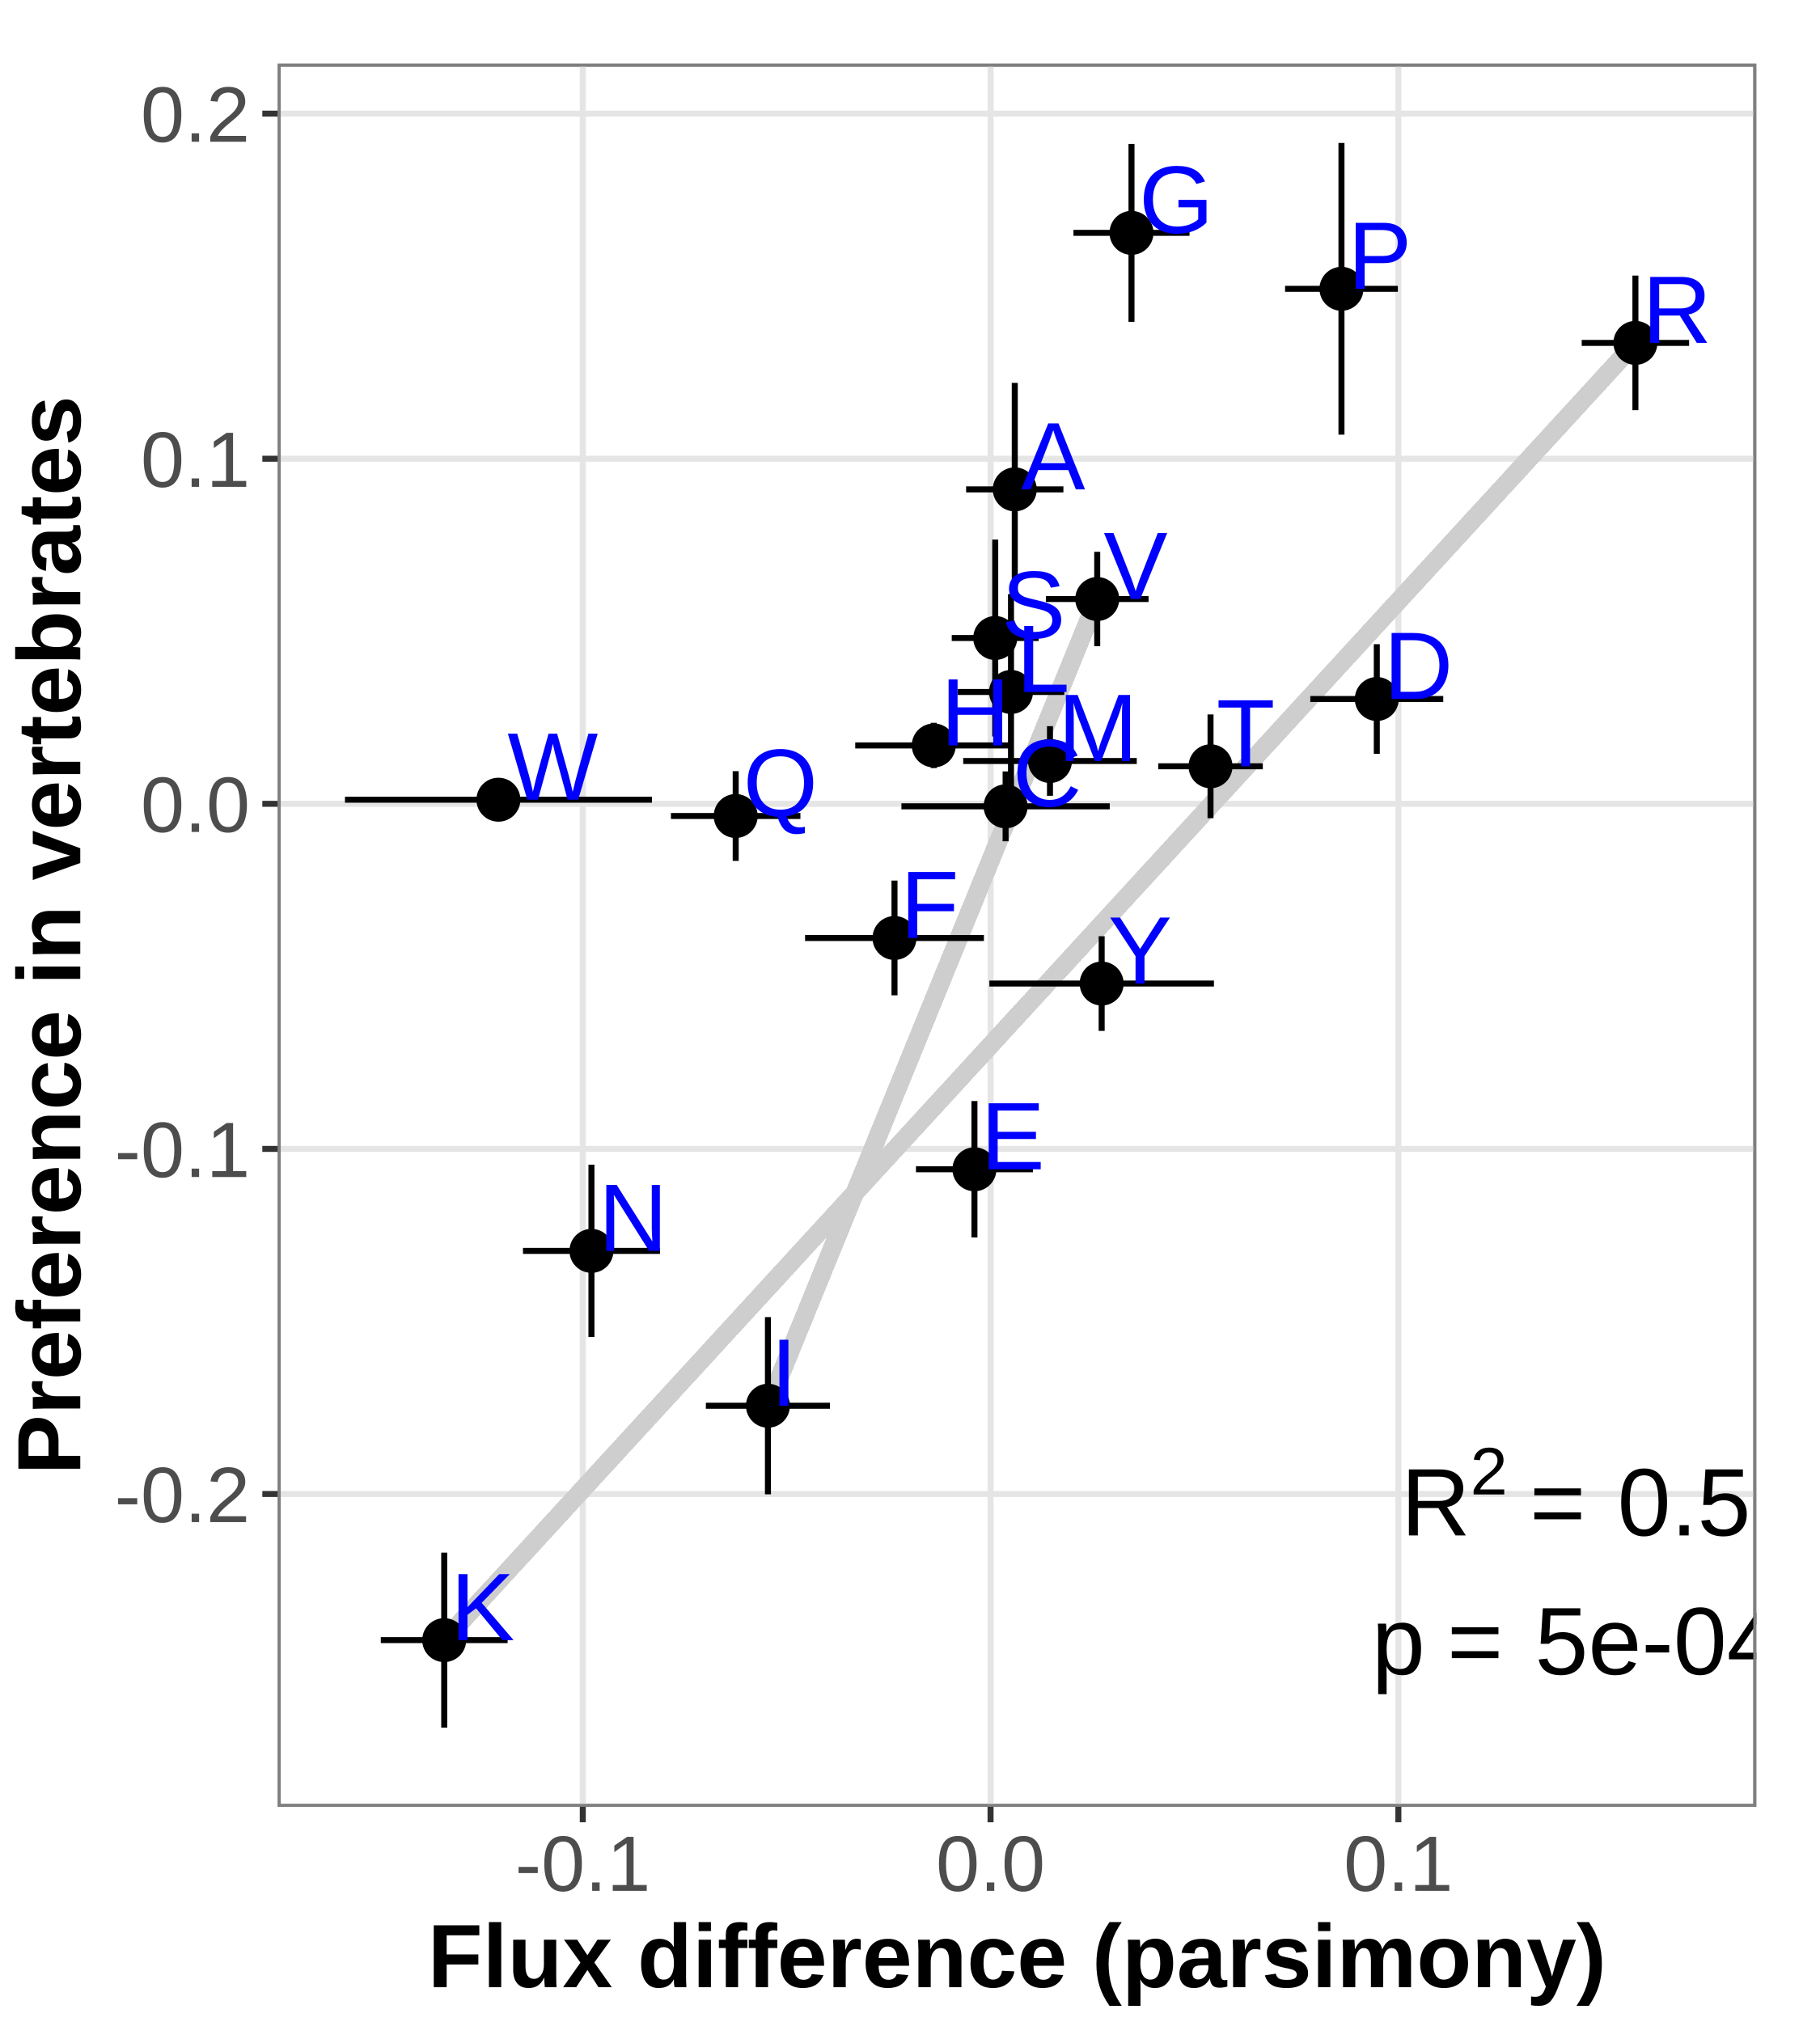
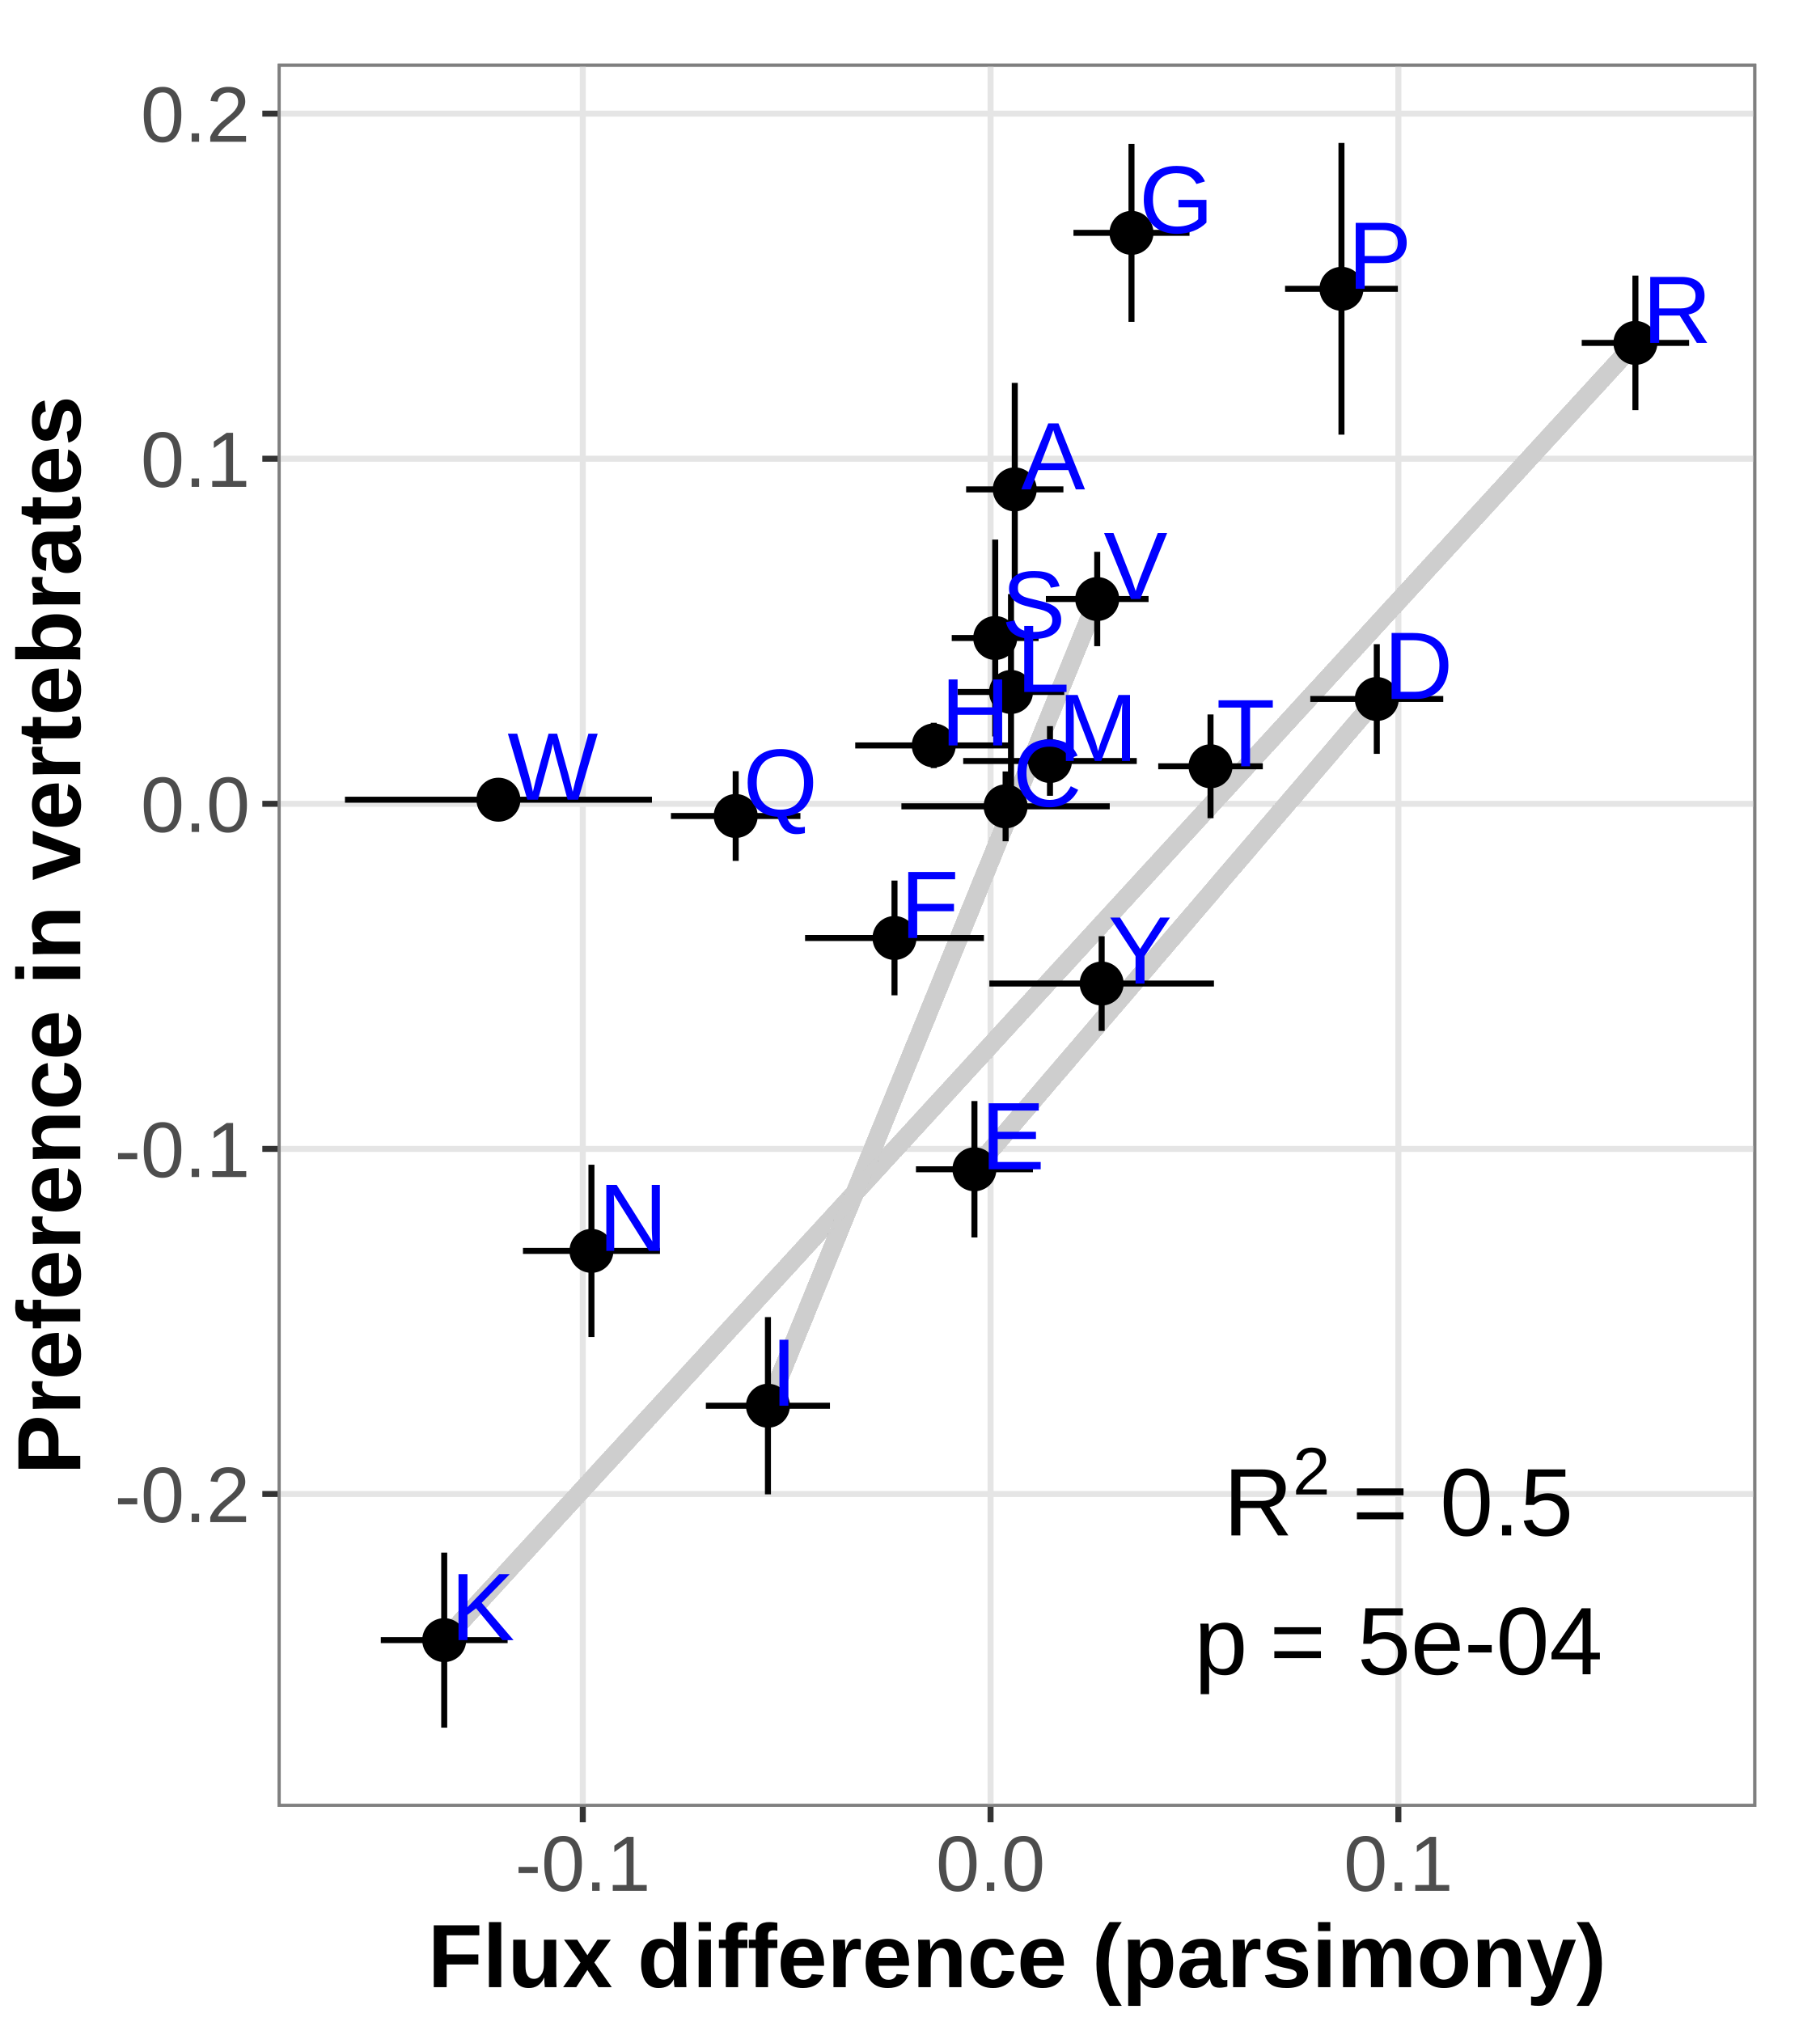
<svg xmlns="http://www.w3.org/2000/svg" class="svglite" width="324.00pt" height="360.00pt" viewBox="0 0 324.00 360.00">
  <defs>
    <style type="text/css">
    .svglite line, .svglite polyline, .svglite polygon, .svglite path, .svglite rect, .svglite circle {
      fill: none;
      stroke: #000000;
      stroke-linecap: round;
      stroke-linejoin: round;
      stroke-miterlimit: 10.00;
    }
    .svglite text {
      white-space: pre;
    }
  </style>
  </defs>
  <rect width="100%" height="100%" style="stroke: none; fill: #FFFFFF;" />
  <defs>
    <clipPath id="cpMC4wMHwzMjQuMDB8MC4wMHwzNjAuMDA=">
      <rect x="0.00" y="0.00" width="324.00" height="360.00" />
    </clipPath>
  </defs>
  <g clip-path="url(#cpMC4wMHwzMjQuMDB8MC4wMHwzNjAuMDA=)">
    <rect x="0.00" y="0.00" width="324.00" height="360.00" style="stroke-width: 1.07; stroke: #FFFFFF; fill: #FFFFFF;" />
  </g>
  <defs>
    <clipPath id="cpNDkuNDR8MzEyLjY2fDExLjM0fDMyMS43MA==">
      <rect x="49.44" y="11.34" width="263.22" height="310.36" />
    </clipPath>
  </defs>
  <g clip-path="url(#cpNDkuNDR8MzEyLjY2fDExLjM0fDMyMS43MA==)">
    <rect x="49.44" y="11.34" width="263.22" height="310.36" style="stroke-width: 1.07; stroke: #7F7F7F; fill: #FFFFFF;" />
    <polyline points="49.44,265.99 312.66,265.99 " style="stroke-width: 1.07; stroke: #E5E5E5; stroke-linecap: butt;" />
    <polyline points="49.44,204.55 312.66,204.55 " style="stroke-width: 1.07; stroke: #E5E5E5; stroke-linecap: butt;" />
    <polyline points="49.44,143.11 312.66,143.11 " style="stroke-width: 1.07; stroke: #E5E5E5; stroke-linecap: butt;" />
    <polyline points="49.44,81.67 312.66,81.67 " style="stroke-width: 1.07; stroke: #E5E5E5; stroke-linecap: butt;" />
    <polyline points="49.44,20.23 312.66,20.23 " style="stroke-width: 1.07; stroke: #E5E5E5; stroke-linecap: butt;" />
    <polyline points="103.75,321.70 103.75,11.34 " style="stroke-width: 1.07; stroke: #E5E5E5; stroke-linecap: butt;" />
    <polyline points="176.34,321.70 176.34,11.34 " style="stroke-width: 1.07; stroke: #E5E5E5; stroke-linecap: butt;" />
    <polyline points="248.94,321.70 248.94,11.34 " style="stroke-width: 1.07; stroke: #E5E5E5; stroke-linecap: butt;" />
    <line x1="79.08" y1="292.01" x2="291.14" y2="61.05" style="stroke-width: 3.20; stroke: #CCCCCC; stroke-opacity: 0.30; stroke-linecap: butt;" />
    <line x1="79.08" y1="292.01" x2="291.14" y2="61.05" style="stroke-width: 3.20; stroke: #CCCCCC; stroke-opacity: 0.30; stroke-linecap: butt;" />
    <line x1="79.08" y1="292.01" x2="291.14" y2="61.05" style="stroke-width: 3.20; stroke: #CCCCCC; stroke-opacity: 0.30; stroke-linecap: butt;" />
    <line x1="79.08" y1="292.01" x2="291.14" y2="61.05" style="stroke-width: 3.20; stroke: #CCCCCC; stroke-opacity: 0.30; stroke-linecap: butt;" />
    <line x1="79.08" y1="292.01" x2="291.14" y2="61.05" style="stroke-width: 3.20; stroke: #CCCCCC; stroke-opacity: 0.30; stroke-linecap: butt;" />
    <line x1="79.08" y1="292.01" x2="291.14" y2="61.05" style="stroke-width: 3.20; stroke: #CCCCCC; stroke-opacity: 0.30; stroke-linecap: butt;" />
    <line x1="79.08" y1="292.01" x2="291.14" y2="61.05" style="stroke-width: 3.20; stroke: #CCCCCC; stroke-opacity: 0.30; stroke-linecap: butt;" />
    <line x1="79.08" y1="292.01" x2="291.14" y2="61.05" style="stroke-width: 3.20; stroke: #CCCCCC; stroke-opacity: 0.30; stroke-linecap: butt;" />
    <line x1="79.08" y1="292.01" x2="291.14" y2="61.05" style="stroke-width: 3.20; stroke: #CCCCCC; stroke-opacity: 0.30; stroke-linecap: butt;" />
    <line x1="79.08" y1="292.01" x2="291.14" y2="61.05" style="stroke-width: 3.20; stroke: #CCCCCC; stroke-opacity: 0.30; stroke-linecap: butt;" />
    <line x1="79.08" y1="292.01" x2="291.14" y2="61.05" style="stroke-width: 3.20; stroke: #CCCCCC; stroke-opacity: 0.30; stroke-linecap: butt;" />
    <line x1="79.08" y1="292.01" x2="291.14" y2="61.05" style="stroke-width: 3.20; stroke: #CCCCCC; stroke-opacity: 0.30; stroke-linecap: butt;" />
    <line x1="79.08" y1="292.01" x2="291.14" y2="61.05" style="stroke-width: 3.20; stroke: #CCCCCC; stroke-opacity: 0.30; stroke-linecap: butt;" />
    <line x1="79.08" y1="292.01" x2="291.14" y2="61.05" style="stroke-width: 3.20; stroke: #CCCCCC; stroke-opacity: 0.30; stroke-linecap: butt;" />
    <line x1="79.08" y1="292.01" x2="291.14" y2="61.05" style="stroke-width: 3.20; stroke: #CCCCCC; stroke-opacity: 0.30; stroke-linecap: butt;" />
    <line x1="79.08" y1="292.01" x2="291.14" y2="61.05" style="stroke-width: 3.20; stroke: #CCCCCC; stroke-opacity: 0.30; stroke-linecap: butt;" />
    <line x1="79.08" y1="292.01" x2="291.14" y2="61.05" style="stroke-width: 3.20; stroke: #CCCCCC; stroke-opacity: 0.30; stroke-linecap: butt;" />
    <line x1="79.08" y1="292.01" x2="291.14" y2="61.05" style="stroke-width: 3.20; stroke: #CCCCCC; stroke-opacity: 0.30; stroke-linecap: butt;" />
    <line x1="79.08" y1="292.01" x2="291.14" y2="61.05" style="stroke-width: 3.20; stroke: #CCCCCC; stroke-opacity: 0.30; stroke-linecap: butt;" />
    <line x1="79.08" y1="292.01" x2="291.14" y2="61.05" style="stroke-width: 3.20; stroke: #CCCCCC; stroke-opacity: 0.30; stroke-linecap: butt;" />
-     <line x1="136.71" y1="250.28" x2="195.33" y2="106.65" style="stroke-width: 3.20; stroke: #CCCCCC; stroke-opacity: 0.30; stroke-linecap: butt;" />
-     <line x1="136.71" y1="250.28" x2="195.33" y2="106.65" style="stroke-width: 3.20; stroke: #CCCCCC; stroke-opacity: 0.30; stroke-linecap: butt;" />
-     <line x1="136.71" y1="250.28" x2="195.33" y2="106.65" style="stroke-width: 3.20; stroke: #CCCCCC; stroke-opacity: 0.30; stroke-linecap: butt;" />
-     <line x1="136.71" y1="250.28" x2="195.33" y2="106.65" style="stroke-width: 3.20; stroke: #CCCCCC; stroke-opacity: 0.30; stroke-linecap: butt;" />
-     <line x1="136.71" y1="250.28" x2="195.33" y2="106.65" style="stroke-width: 3.20; stroke: #CCCCCC; stroke-opacity: 0.30; stroke-linecap: butt;" />
-     <line x1="136.71" y1="250.28" x2="195.33" y2="106.65" style="stroke-width: 3.20; stroke: #CCCCCC; stroke-opacity: 0.30; stroke-linecap: butt;" />
-     <line x1="136.71" y1="250.28" x2="195.33" y2="106.65" style="stroke-width: 3.20; stroke: #CCCCCC; stroke-opacity: 0.30; stroke-linecap: butt;" />
-     <line x1="136.71" y1="250.28" x2="195.33" y2="106.65" style="stroke-width: 3.20; stroke: #CCCCCC; stroke-opacity: 0.30; stroke-linecap: butt;" />
-     <line x1="136.71" y1="250.28" x2="195.33" y2="106.65" style="stroke-width: 3.20; stroke: #CCCCCC; stroke-opacity: 0.30; stroke-linecap: butt;" />
-     <line x1="136.71" y1="250.28" x2="195.33" y2="106.65" style="stroke-width: 3.20; stroke: #CCCCCC; stroke-opacity: 0.30; stroke-linecap: butt;" />
-     <line x1="136.71" y1="250.28" x2="195.33" y2="106.65" style="stroke-width: 3.20; stroke: #CCCCCC; stroke-opacity: 0.30; stroke-linecap: butt;" />
-     <line x1="136.71" y1="250.28" x2="195.33" y2="106.65" style="stroke-width: 3.20; stroke: #CCCCCC; stroke-opacity: 0.30; stroke-linecap: butt;" />
-     <line x1="136.71" y1="250.28" x2="195.33" y2="106.65" style="stroke-width: 3.20; stroke: #CCCCCC; stroke-opacity: 0.30; stroke-linecap: butt;" />
-     <line x1="136.71" y1="250.28" x2="195.33" y2="106.65" style="stroke-width: 3.20; stroke: #CCCCCC; stroke-opacity: 0.30; stroke-linecap: butt;" />
-     <line x1="136.71" y1="250.28" x2="195.33" y2="106.65" style="stroke-width: 3.20; stroke: #CCCCCC; stroke-opacity: 0.30; stroke-linecap: butt;" />
-     <line x1="136.71" y1="250.28" x2="195.33" y2="106.65" style="stroke-width: 3.20; stroke: #CCCCCC; stroke-opacity: 0.30; stroke-linecap: butt;" />
-     <line x1="136.71" y1="250.28" x2="195.33" y2="106.65" style="stroke-width: 3.20; stroke: #CCCCCC; stroke-opacity: 0.30; stroke-linecap: butt;" />
-     <line x1="136.71" y1="250.28" x2="195.33" y2="106.65" style="stroke-width: 3.20; stroke: #CCCCCC; stroke-opacity: 0.30; stroke-linecap: butt;" />
-     <line x1="136.71" y1="250.28" x2="195.33" y2="106.65" style="stroke-width: 3.20; stroke: #CCCCCC; stroke-opacity: 0.30; stroke-linecap: butt;" />
-     <line x1="136.71" y1="250.28" x2="195.33" y2="106.65" style="stroke-width: 3.20; stroke: #CCCCCC; stroke-opacity: 0.30; stroke-linecap: butt;" />
-     <text x="249.41" y="273.37" style="font-size: 17.07px; font-family: &quot;Arial&quot;;" textLength="12.33px" lengthAdjust="spacingAndGlyphs">R</text>
-     <text x="261.74" y="266.07" style="font-size: 11.95px; font-family: &quot;Arial&quot;;" textLength="6.64px" lengthAdjust="spacingAndGlyphs">2</text>
-     <text x="272.32" y="273.37" style="font-size: 17.07px; font-family: &quot;Arial&quot;;" textLength="11.67px" lengthAdjust="spacingAndGlyphs">=</text>
-     <text x="287.94" y="273.37" style="font-size: 17.07px; font-family: &quot;Arial&quot;;" textLength="23.72px" lengthAdjust="spacingAndGlyphs">0.5</text>
-     <text x="244.19" y="298.09" style="font-size: 17.07px; font-family: &quot;Arial&quot;;" textLength="9.49px" lengthAdjust="spacingAndGlyphs">p</text>
-     <text x="257.63" y="298.09" style="font-size: 17.07px; font-family: &quot;Arial&quot;;" textLength="11.67px" lengthAdjust="spacingAndGlyphs">=</text>
-     <text x="273.24" y="298.09" style="font-size: 17.07px; font-family: &quot;Arial&quot;;" textLength="43.64px" lengthAdjust="spacingAndGlyphs">5e-04</text>
+     <line x1="245.10" y1="124.45" x2="173.47" y2="208.18" style="stroke-width: 3.20; stroke: #CCCCCC; stroke-opacity: 0.30; stroke-linecap: butt;" />
+     <line x1="245.10" y1="124.45" x2="173.47" y2="208.18" style="stroke-width: 3.20; stroke: #CCCCCC; stroke-opacity: 0.30; stroke-linecap: butt;" />
+     <line x1="245.10" y1="124.45" x2="173.47" y2="208.18" style="stroke-width: 3.20; stroke: #CCCCCC; stroke-opacity: 0.30; stroke-linecap: butt;" />
+     <line x1="245.10" y1="124.45" x2="173.47" y2="208.18" style="stroke-width: 3.20; stroke: #CCCCCC; stroke-opacity: 0.30; stroke-linecap: butt;" />
+     <line x1="245.10" y1="124.45" x2="173.47" y2="208.18" style="stroke-width: 3.20; stroke: #CCCCCC; stroke-opacity: 0.30; stroke-linecap: butt;" />
+     <line x1="245.10" y1="124.45" x2="173.47" y2="208.18" style="stroke-width: 3.20; stroke: #CCCCCC; stroke-opacity: 0.30; stroke-linecap: butt;" />
+     <line x1="245.10" y1="124.45" x2="173.47" y2="208.18" style="stroke-width: 3.20; stroke: #CCCCCC; stroke-opacity: 0.30; stroke-linecap: butt;" />
+     <line x1="245.10" y1="124.45" x2="173.47" y2="208.18" style="stroke-width: 3.20; stroke: #CCCCCC; stroke-opacity: 0.30; stroke-linecap: butt;" />
+     <line x1="245.10" y1="124.45" x2="173.47" y2="208.18" style="stroke-width: 3.20; stroke: #CCCCCC; stroke-opacity: 0.30; stroke-linecap: butt;" />
+     <line x1="245.10" y1="124.45" x2="173.47" y2="208.18" style="stroke-width: 3.20; stroke: #CCCCCC; stroke-opacity: 0.30; stroke-linecap: butt;" />
+     <line x1="245.10" y1="124.45" x2="173.47" y2="208.18" style="stroke-width: 3.20; stroke: #CCCCCC; stroke-opacity: 0.30; stroke-linecap: butt;" />
+     <line x1="245.10" y1="124.45" x2="173.47" y2="208.18" style="stroke-width: 3.20; stroke: #CCCCCC; stroke-opacity: 0.30; stroke-linecap: butt;" />
+     <line x1="245.10" y1="124.45" x2="173.47" y2="208.18" style="stroke-width: 3.20; stroke: #CCCCCC; stroke-opacity: 0.30; stroke-linecap: butt;" />
+     <line x1="245.10" y1="124.45" x2="173.47" y2="208.18" style="stroke-width: 3.20; stroke: #CCCCCC; stroke-opacity: 0.30; stroke-linecap: butt;" />
+     <line x1="245.10" y1="124.45" x2="173.47" y2="208.18" style="stroke-width: 3.20; stroke: #CCCCCC; stroke-opacity: 0.30; stroke-linecap: butt;" />
+     <line x1="245.10" y1="124.45" x2="173.47" y2="208.18" style="stroke-width: 3.20; stroke: #CCCCCC; stroke-opacity: 0.30; stroke-linecap: butt;" />
+     <line x1="245.10" y1="124.45" x2="173.47" y2="208.18" style="stroke-width: 3.20; stroke: #CCCCCC; stroke-opacity: 0.30; stroke-linecap: butt;" />
+     <line x1="245.10" y1="124.45" x2="173.47" y2="208.18" style="stroke-width: 3.20; stroke: #CCCCCC; stroke-opacity: 0.30; stroke-linecap: butt;" />
+     <line x1="245.10" y1="124.45" x2="173.47" y2="208.18" style="stroke-width: 3.20; stroke: #CCCCCC; stroke-opacity: 0.30; stroke-linecap: butt;" />
+     <line x1="245.10" y1="124.45" x2="173.47" y2="208.18" style="stroke-width: 3.20; stroke: #CCCCCC; stroke-opacity: 0.30; stroke-linecap: butt;" />
+     <line x1="136.71" y1="250.28" x2="195.33" y2="106.65" style="stroke-width: 3.20; stroke: #CCCCCC; stroke-opacity: 0.30; stroke-linecap: butt;" />
+     <line x1="136.71" y1="250.28" x2="195.33" y2="106.65" style="stroke-width: 3.20; stroke: #CCCCCC; stroke-opacity: 0.30; stroke-linecap: butt;" />
+     <line x1="136.71" y1="250.28" x2="195.33" y2="106.65" style="stroke-width: 3.20; stroke: #CCCCCC; stroke-opacity: 0.30; stroke-linecap: butt;" />
+     <line x1="136.71" y1="250.28" x2="195.33" y2="106.65" style="stroke-width: 3.20; stroke: #CCCCCC; stroke-opacity: 0.30; stroke-linecap: butt;" />
+     <line x1="136.71" y1="250.28" x2="195.33" y2="106.65" style="stroke-width: 3.20; stroke: #CCCCCC; stroke-opacity: 0.30; stroke-linecap: butt;" />
+     <line x1="136.71" y1="250.28" x2="195.33" y2="106.65" style="stroke-width: 3.20; stroke: #CCCCCC; stroke-opacity: 0.30; stroke-linecap: butt;" />
+     <line x1="136.71" y1="250.28" x2="195.33" y2="106.65" style="stroke-width: 3.20; stroke: #CCCCCC; stroke-opacity: 0.30; stroke-linecap: butt;" />
+     <line x1="136.71" y1="250.28" x2="195.33" y2="106.65" style="stroke-width: 3.20; stroke: #CCCCCC; stroke-opacity: 0.30; stroke-linecap: butt;" />
+     <line x1="136.71" y1="250.28" x2="195.33" y2="106.65" style="stroke-width: 3.20; stroke: #CCCCCC; stroke-opacity: 0.30; stroke-linecap: butt;" />
+     <line x1="136.71" y1="250.28" x2="195.33" y2="106.65" style="stroke-width: 3.20; stroke: #CCCCCC; stroke-opacity: 0.30; stroke-linecap: butt;" />
+     <line x1="136.71" y1="250.28" x2="195.33" y2="106.65" style="stroke-width: 3.20; stroke: #CCCCCC; stroke-opacity: 0.30; stroke-linecap: butt;" />
+     <line x1="136.71" y1="250.28" x2="195.33" y2="106.65" style="stroke-width: 3.20; stroke: #CCCCCC; stroke-opacity: 0.30; stroke-linecap: butt;" />
+     <line x1="136.71" y1="250.28" x2="195.33" y2="106.65" style="stroke-width: 3.20; stroke: #CCCCCC; stroke-opacity: 0.30; stroke-linecap: butt;" />
+     <line x1="136.71" y1="250.28" x2="195.33" y2="106.65" style="stroke-width: 3.20; stroke: #CCCCCC; stroke-opacity: 0.30; stroke-linecap: butt;" />
+     <line x1="136.71" y1="250.28" x2="195.33" y2="106.65" style="stroke-width: 3.20; stroke: #CCCCCC; stroke-opacity: 0.30; stroke-linecap: butt;" />
+     <line x1="136.71" y1="250.28" x2="195.33" y2="106.65" style="stroke-width: 3.20; stroke: #CCCCCC; stroke-opacity: 0.30; stroke-linecap: butt;" />
+     <line x1="136.71" y1="250.28" x2="195.33" y2="106.65" style="stroke-width: 3.20; stroke: #CCCCCC; stroke-opacity: 0.30; stroke-linecap: butt;" />
+     <line x1="136.71" y1="250.28" x2="195.33" y2="106.65" style="stroke-width: 3.20; stroke: #CCCCCC; stroke-opacity: 0.30; stroke-linecap: butt;" />
+     <line x1="136.71" y1="250.28" x2="195.33" y2="106.65" style="stroke-width: 3.20; stroke: #CCCCCC; stroke-opacity: 0.30; stroke-linecap: butt;" />
+     <line x1="136.71" y1="250.28" x2="195.33" y2="106.65" style="stroke-width: 3.20; stroke: #CCCCCC; stroke-opacity: 0.30; stroke-linecap: butt;" />
+     <text x="217.81" y="273.37" style="font-size: 17.07px; font-family: &quot;Arial&quot;;" textLength="12.33px" lengthAdjust="spacingAndGlyphs">R</text>
+     <text x="230.14" y="266.07" style="font-size: 11.95px; font-family: &quot;Arial&quot;;" textLength="6.64px" lengthAdjust="spacingAndGlyphs">2</text>
+     <text x="240.73" y="273.37" style="font-size: 17.07px; font-family: &quot;Arial&quot;;" textLength="11.67px" lengthAdjust="spacingAndGlyphs">=</text>
+     <text x="256.34" y="273.37" style="font-size: 17.07px; font-family: &quot;Arial&quot;;" textLength="23.72px" lengthAdjust="spacingAndGlyphs">0.5</text>
+     <text x="212.59" y="298.09" style="font-size: 17.07px; font-family: &quot;Arial&quot;;" textLength="9.49px" lengthAdjust="spacingAndGlyphs">p</text>
+     <text x="226.03" y="298.09" style="font-size: 17.07px; font-family: &quot;Arial&quot;;" textLength="11.67px" lengthAdjust="spacingAndGlyphs">=</text>
+     <text x="241.65" y="298.09" style="font-size: 17.07px; font-family: &quot;Arial&quot;;" textLength="43.64px" lengthAdjust="spacingAndGlyphs">5e-04</text>
    <line x1="171.99" y1="87.13" x2="189.31" y2="87.13" style="stroke-width: 1.07; stroke-linecap: butt;" />
    <line x1="160.47" y1="143.56" x2="197.56" y2="143.56" style="stroke-width: 1.07; stroke-linecap: butt;" />
    <line x1="233.26" y1="124.45" x2="256.93" y2="124.45" style="stroke-width: 1.07; stroke-linecap: butt;" />
    <line x1="163.06" y1="208.18" x2="183.89" y2="208.18" style="stroke-width: 1.07; stroke-linecap: butt;" />
    <line x1="143.32" y1="167.00" x2="175.16" y2="167.00" style="stroke-width: 1.07; stroke-linecap: butt;" />
    <line x1="191.10" y1="41.46" x2="211.76" y2="41.46" style="stroke-width: 1.07; stroke-linecap: butt;" />
    <line x1="152.25" y1="132.72" x2="180.22" y2="132.72" style="stroke-width: 1.07; stroke-linecap: butt;" />
    <line x1="125.66" y1="250.28" x2="147.75" y2="250.28" style="stroke-width: 1.07; stroke-linecap: butt;" />
    <line x1="67.79" y1="292.01" x2="90.37" y2="292.01" style="stroke-width: 1.07; stroke-linecap: butt;" />
    <line x1="170.50" y1="123.20" x2="189.46" y2="123.20" style="stroke-width: 1.07; stroke-linecap: butt;" />
    <line x1="171.47" y1="135.49" x2="202.37" y2="135.49" style="stroke-width: 1.07; stroke-linecap: butt;" />
    <line x1="93.10" y1="222.71" x2="117.49" y2="222.71" style="stroke-width: 1.07; stroke-linecap: butt;" />
    <line x1="228.77" y1="51.42" x2="248.85" y2="51.42" style="stroke-width: 1.07; stroke-linecap: butt;" />
    <line x1="119.44" y1="145.28" x2="142.49" y2="145.28" style="stroke-width: 1.07; stroke-linecap: butt;" />
    <line x1="281.58" y1="61.05" x2="300.70" y2="61.05" style="stroke-width: 1.07; stroke-linecap: butt;" />
    <line x1="169.43" y1="113.59" x2="184.90" y2="113.59" style="stroke-width: 1.07; stroke-linecap: butt;" />
    <line x1="206.19" y1="136.43" x2="224.81" y2="136.43" style="stroke-width: 1.07; stroke-linecap: butt;" />
    <line x1="186.19" y1="106.65" x2="204.47" y2="106.65" style="stroke-width: 1.07; stroke-linecap: butt;" />
    <line x1="61.41" y1="142.38" x2="116.06" y2="142.38" style="stroke-width: 1.07; stroke-linecap: butt;" />
    <line x1="176.13" y1="175.11" x2="216.11" y2="175.11" style="stroke-width: 1.07; stroke-linecap: butt;" />
    <circle cx="180.65" cy="87.13" r="2.84" style="stroke-width: 1.42; fill: #000000;" />
    <circle cx="179.02" cy="143.56" r="2.84" style="stroke-width: 1.42; fill: #000000;" />
    <circle cx="245.10" cy="124.45" r="2.84" style="stroke-width: 1.42; fill: #000000;" />
    <circle cx="173.47" cy="208.18" r="2.84" style="stroke-width: 1.42; fill: #000000;" />
    <circle cx="159.24" cy="167.00" r="2.84" style="stroke-width: 1.42; fill: #000000;" />
    <circle cx="201.43" cy="41.46" r="2.84" style="stroke-width: 1.42; fill: #000000;" />
    <circle cx="166.23" cy="132.72" r="2.84" style="stroke-width: 1.42; fill: #000000;" />
    <circle cx="136.71" cy="250.28" r="2.84" style="stroke-width: 1.42; fill: #000000;" />
    <circle cx="79.08" cy="292.01" r="2.84" style="stroke-width: 1.42; fill: #000000;" />
    <circle cx="179.98" cy="123.20" r="2.84" style="stroke-width: 1.42; fill: #000000;" />
    <circle cx="186.92" cy="135.49" r="2.84" style="stroke-width: 1.42; fill: #000000;" />
    <circle cx="105.29" cy="222.71" r="2.84" style="stroke-width: 1.42; fill: #000000;" />
    <circle cx="238.81" cy="51.42" r="2.84" style="stroke-width: 1.42; fill: #000000;" />
    <circle cx="130.97" cy="145.28" r="2.84" style="stroke-width: 1.42; fill: #000000;" />
    <circle cx="291.14" cy="61.05" r="2.84" style="stroke-width: 1.42; fill: #000000;" />
    <circle cx="177.17" cy="113.59" r="2.84" style="stroke-width: 1.42; fill: #000000;" />
    <circle cx="215.50" cy="136.43" r="2.84" style="stroke-width: 1.42; fill: #000000;" />
    <circle cx="195.33" cy="106.65" r="2.84" style="stroke-width: 1.42; fill: #000000;" />
    <circle cx="88.73" cy="142.38" r="2.84" style="stroke-width: 1.42; fill: #000000;" />
    <circle cx="196.12" cy="175.11" r="2.84" style="stroke-width: 1.42; fill: #000000;" />
    <line x1="180.65" y1="106.10" x2="180.65" y2="68.17" style="stroke-width: 1.07; stroke-linecap: butt;" />
    <line x1="179.02" y1="149.78" x2="179.02" y2="137.35" style="stroke-width: 1.07; stroke-linecap: butt;" />
    <line x1="245.10" y1="134.22" x2="245.10" y2="114.69" style="stroke-width: 1.07; stroke-linecap: butt;" />
    <line x1="173.47" y1="220.32" x2="173.47" y2="196.03" style="stroke-width: 1.07; stroke-linecap: butt;" />
    <line x1="159.24" y1="177.21" x2="159.24" y2="156.78" style="stroke-width: 1.07; stroke-linecap: butt;" />
    <line x1="201.43" y1="57.30" x2="201.43" y2="25.62" style="stroke-width: 1.07; stroke-linecap: butt;" />
    <line x1="166.23" y1="136.75" x2="166.23" y2="128.69" style="stroke-width: 1.07; stroke-linecap: butt;" />
    <line x1="136.71" y1="266.05" x2="136.71" y2="234.50" style="stroke-width: 1.07; stroke-linecap: butt;" />
    <line x1="79.08" y1="307.59" x2="79.08" y2="276.43" style="stroke-width: 1.07; stroke-linecap: butt;" />
    <line x1="179.98" y1="140.63" x2="179.98" y2="105.77" style="stroke-width: 1.07; stroke-linecap: butt;" />
    <line x1="186.92" y1="141.69" x2="186.92" y2="129.28" style="stroke-width: 1.07; stroke-linecap: butt;" />
    <line x1="105.29" y1="238.04" x2="105.29" y2="207.37" style="stroke-width: 1.07; stroke-linecap: butt;" />
    <line x1="238.81" y1="77.39" x2="238.81" y2="25.45" style="stroke-width: 1.07; stroke-linecap: butt;" />
    <line x1="130.97" y1="153.27" x2="130.97" y2="137.30" style="stroke-width: 1.07; stroke-linecap: butt;" />
    <line x1="291.14" y1="73.03" x2="291.14" y2="49.07" style="stroke-width: 1.07; stroke-linecap: butt;" />
    <line x1="177.17" y1="131.12" x2="177.17" y2="96.07" style="stroke-width: 1.07; stroke-linecap: butt;" />
    <line x1="215.50" y1="145.67" x2="215.50" y2="127.20" style="stroke-width: 1.07; stroke-linecap: butt;" />
    <line x1="195.33" y1="115.05" x2="195.33" y2="98.25" style="stroke-width: 1.07; stroke-linecap: butt;" />
    <line x1="88.73" y1="145.53" x2="88.73" y2="139.24" style="stroke-width: 1.07; stroke-linecap: butt;" />
    <line x1="196.12" y1="183.54" x2="196.12" y2="166.68" style="stroke-width: 1.07; stroke-linecap: butt;" />
    <circle cx="180.65" cy="87.13" r="2.84" style="stroke-width: 1.42; fill: #000000;" />
    <circle cx="179.02" cy="143.56" r="2.84" style="stroke-width: 1.42; fill: #000000;" />
    <circle cx="245.10" cy="124.45" r="2.84" style="stroke-width: 1.42; fill: #000000;" />
    <circle cx="173.47" cy="208.18" r="2.84" style="stroke-width: 1.42; fill: #000000;" />
    <circle cx="159.24" cy="167.00" r="2.84" style="stroke-width: 1.42; fill: #000000;" />
    <circle cx="201.43" cy="41.46" r="2.84" style="stroke-width: 1.42; fill: #000000;" />
    <circle cx="166.23" cy="132.72" r="2.84" style="stroke-width: 1.42; fill: #000000;" />
    <circle cx="136.71" cy="250.28" r="2.84" style="stroke-width: 1.42; fill: #000000;" />
    <circle cx="79.08" cy="292.01" r="2.84" style="stroke-width: 1.42; fill: #000000;" />
    <circle cx="179.98" cy="123.20" r="2.84" style="stroke-width: 1.42; fill: #000000;" />
    <circle cx="186.92" cy="135.49" r="2.84" style="stroke-width: 1.42; fill: #000000;" />
    <circle cx="105.29" cy="222.71" r="2.84" style="stroke-width: 1.42; fill: #000000;" />
    <circle cx="238.81" cy="51.42" r="2.84" style="stroke-width: 1.42; fill: #000000;" />
    <circle cx="130.97" cy="145.28" r="2.84" style="stroke-width: 1.42; fill: #000000;" />
    <circle cx="291.14" cy="61.05" r="2.84" style="stroke-width: 1.42; fill: #000000;" />
    <circle cx="177.17" cy="113.59" r="2.84" style="stroke-width: 1.42; fill: #000000;" />
    <circle cx="215.50" cy="136.43" r="2.84" style="stroke-width: 1.42; fill: #000000;" />
    <circle cx="195.33" cy="106.65" r="2.84" style="stroke-width: 1.42; fill: #000000;" />
    <circle cx="88.73" cy="142.38" r="2.84" style="stroke-width: 1.42; fill: #000000;" />
    <circle cx="196.12" cy="175.11" r="2.84" style="stroke-width: 1.42; fill: #000000;" />
    <circle cx="180.65" cy="87.13" r="3.56" style="stroke-width: 0.71; fill: #000000;" />
    <circle cx="179.02" cy="143.56" r="3.56" style="stroke-width: 0.71; fill: #000000;" />
    <circle cx="245.10" cy="124.45" r="3.56" style="stroke-width: 0.71; fill: #000000;" />
    <circle cx="173.47" cy="208.18" r="3.56" style="stroke-width: 0.71; fill: #000000;" />
    <circle cx="159.24" cy="167.00" r="3.56" style="stroke-width: 0.71; fill: #000000;" />
    <circle cx="201.43" cy="41.46" r="3.56" style="stroke-width: 0.71; fill: #000000;" />
    <circle cx="166.23" cy="132.72" r="3.56" style="stroke-width: 0.71; fill: #000000;" />
    <circle cx="136.71" cy="250.28" r="3.56" style="stroke-width: 0.71; fill: #000000;" />
    <circle cx="79.08" cy="292.01" r="3.56" style="stroke-width: 0.71; fill: #000000;" />
    <circle cx="179.98" cy="123.20" r="3.56" style="stroke-width: 0.71; fill: #000000;" />
    <circle cx="186.92" cy="135.49" r="3.56" style="stroke-width: 0.71; fill: #000000;" />
    <circle cx="105.29" cy="222.71" r="3.56" style="stroke-width: 0.71; fill: #000000;" />
    <circle cx="238.81" cy="51.42" r="3.56" style="stroke-width: 0.71; fill: #000000;" />
    <circle cx="130.97" cy="145.28" r="3.56" style="stroke-width: 0.71; fill: #000000;" />
    <circle cx="291.14" cy="61.05" r="3.56" style="stroke-width: 0.71; fill: #000000;" />
    <circle cx="177.17" cy="113.59" r="3.56" style="stroke-width: 0.71; fill: #000000;" />
    <circle cx="215.50" cy="136.43" r="3.56" style="stroke-width: 0.71; fill: #000000;" />
    <circle cx="195.33" cy="106.65" r="3.56" style="stroke-width: 0.71; fill: #000000;" />
    <circle cx="88.73" cy="142.38" r="3.56" style="stroke-width: 0.71; fill: #000000;" />
    <circle cx="196.12" cy="175.11" r="3.56" style="stroke-width: 0.71; fill: #000000;" />
    <text x="181.79" y="87.13" style="font-size: 17.07px;fill: #0000FF; font-family: &quot;Arial&quot;;" textLength="11.38px" lengthAdjust="spacingAndGlyphs">A</text>
    <text x="180.25" y="143.56" style="font-size: 17.07px;fill: #0000FF; font-family: &quot;Arial&quot;;" textLength="12.33px" lengthAdjust="spacingAndGlyphs">C</text>
    <text x="246.33" y="124.45" style="font-size: 17.07px;fill: #0000FF; font-family: &quot;Arial&quot;;" textLength="12.33px" lengthAdjust="spacingAndGlyphs">D</text>
    <text x="174.61" y="208.18" style="font-size: 17.07px;fill: #0000FF; font-family: &quot;Arial&quot;;" textLength="11.38px" lengthAdjust="spacingAndGlyphs">E</text>
    <text x="160.28" y="167.00" style="font-size: 17.07px;fill: #0000FF; font-family: &quot;Arial&quot;;" textLength="10.43px" lengthAdjust="spacingAndGlyphs">F</text>
    <text x="202.76" y="41.46" style="font-size: 17.07px;fill: #0000FF; font-family: &quot;Arial&quot;;" textLength="13.27px" lengthAdjust="spacingAndGlyphs">G</text>
    <text x="167.47" y="132.72" style="font-size: 17.07px;fill: #0000FF; font-family: &quot;Arial&quot;;" textLength="12.33px" lengthAdjust="spacingAndGlyphs">H</text>
    <text x="137.18" y="250.28" style="font-size: 17.07px;fill: #0000FF; font-family: &quot;Arial&quot;;" textLength="4.74px" lengthAdjust="spacingAndGlyphs">I</text>
    <text x="80.22" y="292.01" style="font-size: 17.07px;fill: #0000FF; font-family: &quot;Arial&quot;;" textLength="11.38px" lengthAdjust="spacingAndGlyphs">K</text>
    <text x="180.93" y="123.20" style="font-size: 17.07px;fill: #0000FF; font-family: &quot;Arial&quot;;" textLength="9.49px" lengthAdjust="spacingAndGlyphs">L</text>
    <text x="188.34" y="135.49" style="font-size: 17.07px;fill: #0000FF; font-family: &quot;Arial&quot;;" textLength="14.21px" lengthAdjust="spacingAndGlyphs">M</text>
    <text x="106.53" y="222.71" style="font-size: 17.07px;fill: #0000FF; font-family: &quot;Arial&quot;;" textLength="12.33px" lengthAdjust="spacingAndGlyphs">N</text>
    <text x="239.94" y="51.42" style="font-size: 17.07px;fill: #0000FF; font-family: &quot;Arial&quot;;" textLength="11.38px" lengthAdjust="spacingAndGlyphs">P</text>
    <text x="132.29" y="145.28" style="font-size: 17.07px;fill: #0000FF; font-family: &quot;Arial&quot;;" textLength="13.27px" lengthAdjust="spacingAndGlyphs">Q</text>
    <text x="292.37" y="61.05" style="font-size: 17.07px;fill: #0000FF; font-family: &quot;Arial&quot;;" textLength="12.33px" lengthAdjust="spacingAndGlyphs">R</text>
    <text x="178.30" y="113.59" style="font-size: 17.07px;fill: #0000FF; font-family: &quot;Arial&quot;;" textLength="11.38px" lengthAdjust="spacingAndGlyphs">S</text>
    <text x="216.54" y="136.43" style="font-size: 17.07px;fill: #0000FF; font-family: &quot;Arial&quot;;" textLength="10.43px" lengthAdjust="spacingAndGlyphs">T</text>
    <text x="196.47" y="106.65" style="font-size: 17.07px;fill: #0000FF; font-family: &quot;Arial&quot;;" textLength="11.38px" lengthAdjust="spacingAndGlyphs">V</text>
    <text x="90.34" y="142.38" style="font-size: 17.07px;fill: #0000FF; font-family: &quot;Arial&quot;;" textLength="16.11px" lengthAdjust="spacingAndGlyphs">W</text>
    <text x="197.26" y="175.11" style="font-size: 17.07px;fill: #0000FF; font-family: &quot;Arial&quot;;" textLength="11.38px" lengthAdjust="spacingAndGlyphs">Y</text>
    <rect x="49.44" y="11.34" width="263.22" height="310.36" style="stroke-width: 1.07; stroke: #7F7F7F;" />
  </g>
  <g clip-path="url(#cpMC4wMHwzMjQuMDB8MC4wMHwzNjAuMDA=)">
    <text x="44.51" y="271.00" text-anchor="end" style="font-size: 14.00px;fill: #4D4D4D; font-family: &quot;Arial&quot;;" textLength="24.11px" lengthAdjust="spacingAndGlyphs">-0.2</text>
    <text x="44.51" y="209.56" text-anchor="end" style="font-size: 14.00px;fill: #4D4D4D; font-family: &quot;Arial&quot;;" textLength="24.11px" lengthAdjust="spacingAndGlyphs">-0.1</text>
    <text x="44.51" y="148.12" text-anchor="end" style="font-size: 14.00px;fill: #4D4D4D; font-family: &quot;Arial&quot;;" textLength="19.45px" lengthAdjust="spacingAndGlyphs">0.0</text>
    <text x="44.51" y="86.68" text-anchor="end" style="font-size: 14.00px;fill: #4D4D4D; font-family: &quot;Arial&quot;;" textLength="19.45px" lengthAdjust="spacingAndGlyphs">0.1</text>
    <text x="44.51" y="25.24" text-anchor="end" style="font-size: 14.00px;fill: #4D4D4D; font-family: &quot;Arial&quot;;" textLength="19.45px" lengthAdjust="spacingAndGlyphs">0.2</text>
    <polyline points="46.70,265.99 49.44,265.99 " style="stroke-width: 1.07; stroke: #333333; stroke-linecap: butt;" />
    <polyline points="46.70,204.55 49.44,204.55 " style="stroke-width: 1.07; stroke: #333333; stroke-linecap: butt;" />
    <polyline points="46.70,143.11 49.44,143.11 " style="stroke-width: 1.07; stroke: #333333; stroke-linecap: butt;" />
    <polyline points="46.70,81.67 49.44,81.67 " style="stroke-width: 1.07; stroke: #333333; stroke-linecap: butt;" />
    <polyline points="46.70,20.23 49.44,20.23 " style="stroke-width: 1.07; stroke: #333333; stroke-linecap: butt;" />
    <polyline points="103.75,324.44 103.75,321.70 " style="stroke-width: 1.07; stroke: #333333; stroke-linecap: butt;" />
    <polyline points="176.34,324.44 176.34,321.70 " style="stroke-width: 1.07; stroke: #333333; stroke-linecap: butt;" />
    <polyline points="248.94,324.44 248.94,321.70 " style="stroke-width: 1.07; stroke: #333333; stroke-linecap: butt;" />
    <text x="103.75" y="336.66" text-anchor="middle" style="font-size: 14.00px;fill: #4D4D4D; font-family: &quot;Arial&quot;;" textLength="24.11px" lengthAdjust="spacingAndGlyphs">-0.1</text>
    <text x="176.34" y="336.66" text-anchor="middle" style="font-size: 14.00px;fill: #4D4D4D; font-family: &quot;Arial&quot;;" textLength="19.45px" lengthAdjust="spacingAndGlyphs">0.0</text>
    <text x="248.94" y="336.66" text-anchor="middle" style="font-size: 14.00px;fill: #4D4D4D; font-family: &quot;Arial&quot;;" textLength="19.45px" lengthAdjust="spacingAndGlyphs">0.1</text>
    <text x="181.05" y="353.80" text-anchor="middle" style="font-size: 16.00px; font-weight: bold; font-family: &quot;Arial&quot;;" textLength="209.79px" lengthAdjust="spacingAndGlyphs">Flux difference (parsimony)</text>
    <text transform="translate(14.29,166.52) rotate(-90)" text-anchor="middle" style="font-size: 16.00px; font-weight: bold; font-family: &quot;Arial&quot;;" textLength="192.10px" lengthAdjust="spacingAndGlyphs">Preference in vertebrates</text>
  </g>
</svg>
